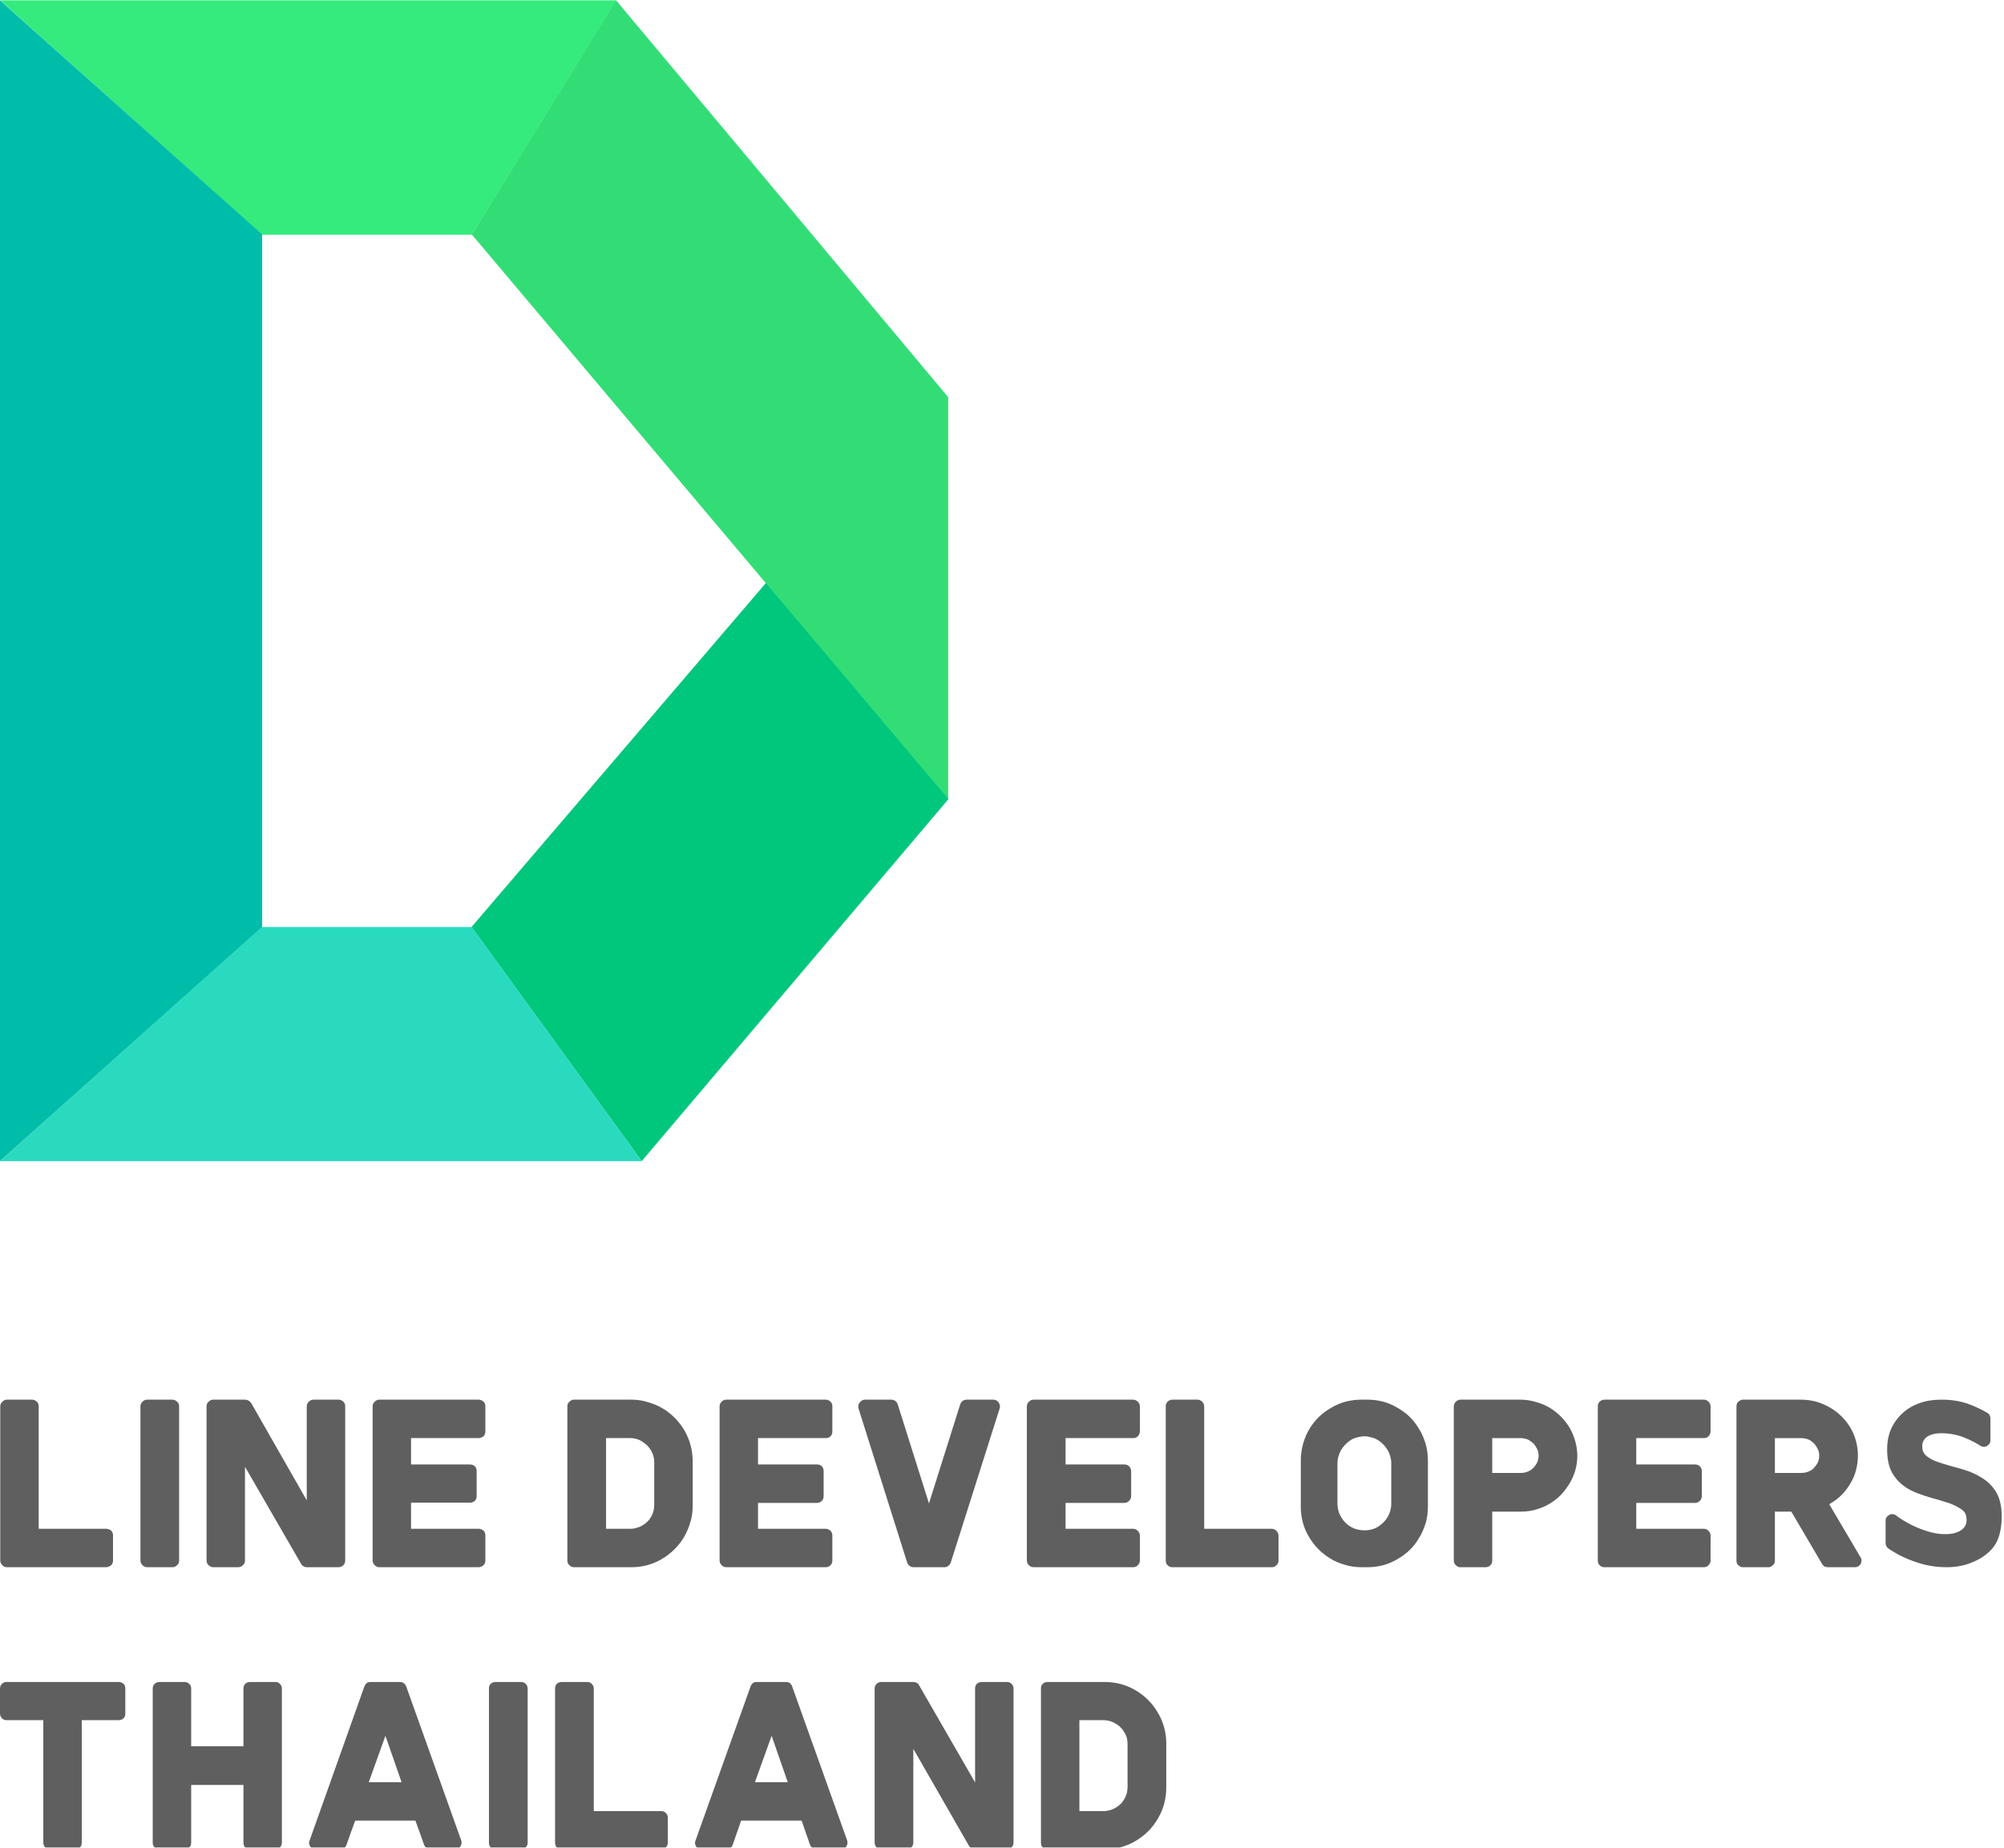
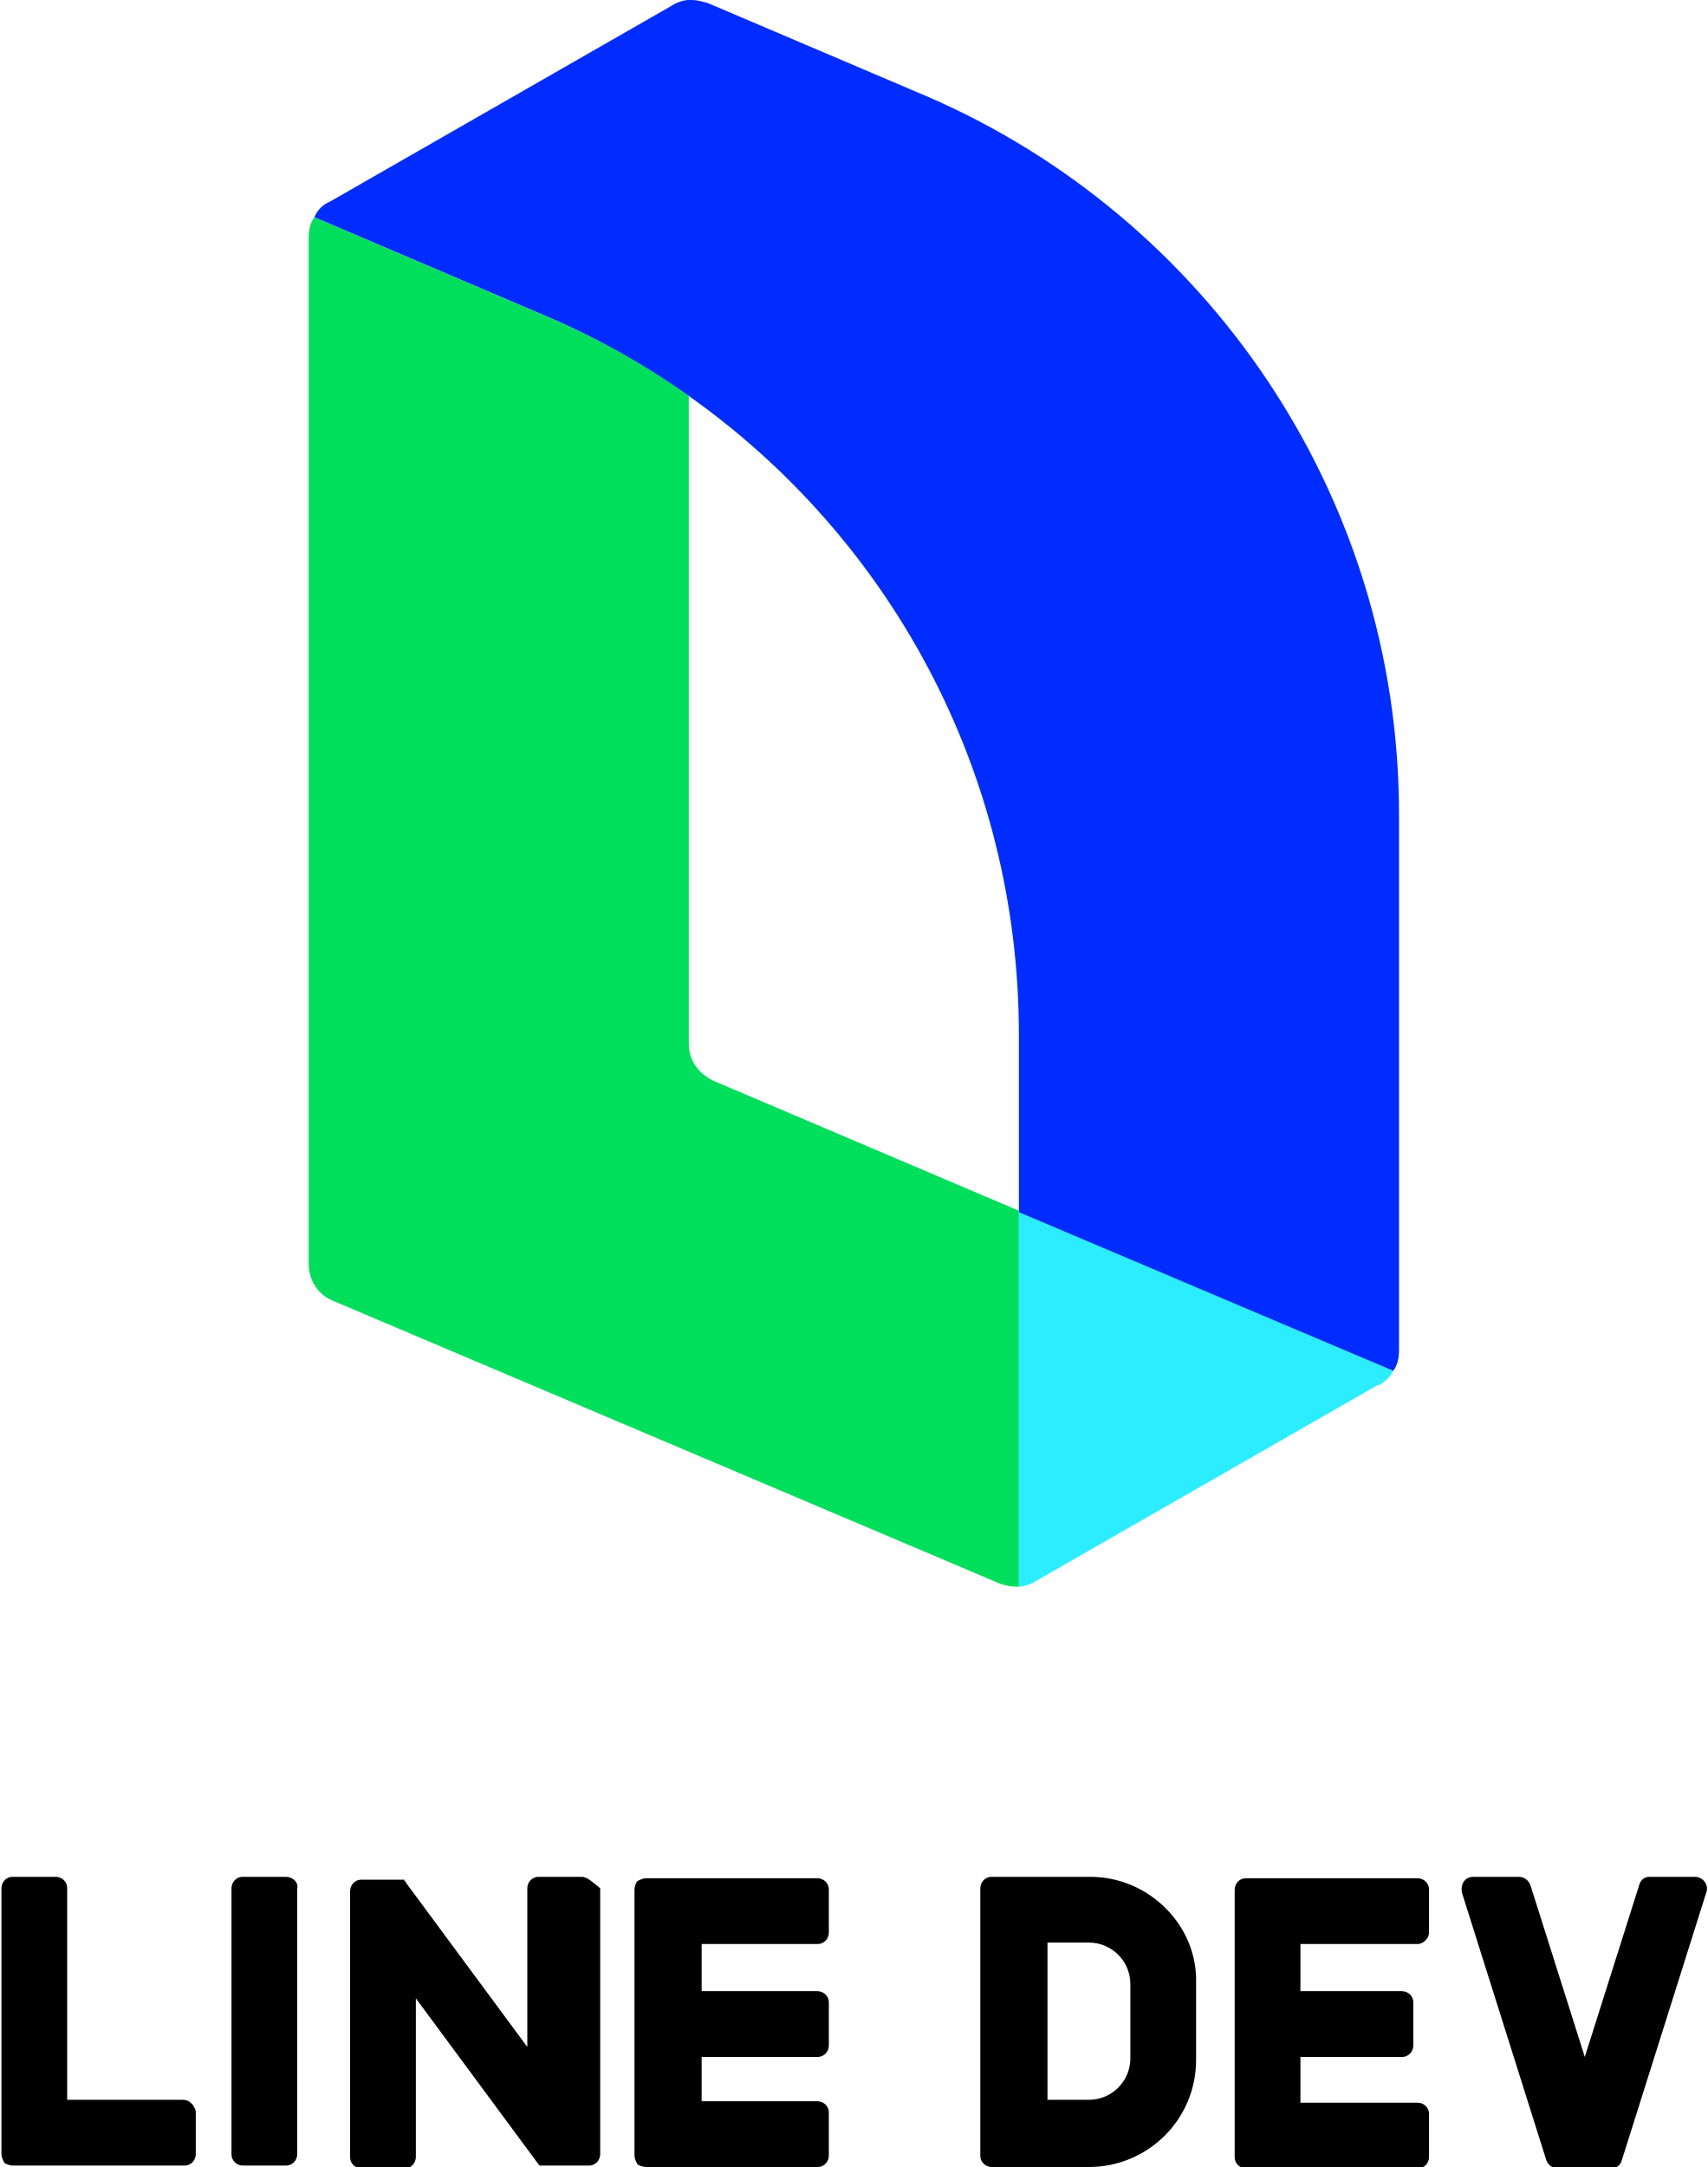
- <svg xmlns="http://www.w3.org/2000/svg" width="296" height="273" preserveAspectRatio="xMidYMid" viewBox="0 0 7820 7210" fill-rule="evenodd" stroke-linejoin="round" stroke-width="28.222">
-   <defs>
-     <clipPath id="A">
-       <path d="M0 0h7820v7210H0z" />
-     </clipPath>
-   </defs>
-   <g clip-path="url(#A)">
-     <path d="M1 0h2404l-564 915h-819L1 0z" fill="#35eb7d" />
-     <path d="M1841 914l1859 2205V1549L2404 0l-563 914z" fill="#33dd76" />
-     <path d="m1840 3617 1149-1343 712 844-1197 1413-664-914z" fill="#00c77c" />
-     <path d="M1023 914L0 0v4531l1023-913V914z" fill="#00bdaa" />
-     <path d="M1841 3617h-819L0 4531h2504l-663-914z" fill="#2adabf" />
-     <path d="M414 5966c7 0 14 3 20 7 5 6 7 12 7 19v98c0 7-2 13-7 18-6 5-13 8-20 8H27c-7 0-13-3-18-8s-8-11-8-18v-602c0-7 3-13 8-18s11-8 18-8h98c7 0 13 3 19 8 5 5 7 11 7 18v478h263zm259 149.997h-99c-7 0-13-2.997-18-7.997s-8-10.995-8-17.997V5488c0-7.002 3-12.998 8-17.997s11-7.998 18-7.998h99c7 0 13 2.998 18 7.998 6 5 8 10.995 8 17.997v602.003c0 7.002-2 12.997-8 17.997-5 5-11 7.997-18 7.997zm550-653.993h98c7 0 14 2.998 19 7.998s7 10.995 7 17.997v602.003c0 7.002-2 12.997-7 17.997s-12 7.997-19 7.997h-123c-5 0-10-.995-14-3.992-4-2.002-7-5-9-9.005l-219-379v366c0 7.002-2 12.997-8 17.997-5 5-11 7.997-18 7.997h-98c-7 0-13-2.997-18-7.997-6-5-8-10.995-8-17.997v-602c0-7.002 2-12.998 8-17.997 5-5 11-7.998 18-7.998h124c4 0 10 .995 14 3.992 4 2.002 7 5 10 9.005l217 379.993V5488c0-7.002 3-12.998 8-17.997s11-7.998 18-7.998zM1868 5612h-264v102.996h230c7 0 14 2.002 19 7.002s7 10.995 7 19.005v97c0 7.997-2 13.992-7 18.992s-12 7.002-19 7.002h-230v102h264c7 0 13 2.998 19 7.002 5 5.995 7 12.002 7 18.992V6090c0 7.002-2 12.997-7 17.997-6 5-12 7.997-19 7.997h-388c-7 0-13-2.997-18-7.997s-8-10.995-8-17.997v-602c0-7.002 3-12.998 8-17.997s11-7.998 18-7.998h388c7 0 13 2.998 19 7.998 5 5 7 10.995 7 17.997v97.995c0 7.002-2 12.998-7 19.005-6 4.005-12 7.002-19 7.002zM489 6590.005v97c0 7.998-2 13.992-7 18.992-6 5-12 7.002-19 7.002H319v478c0 7.997-2 14.005-7 19.004S300 7218 293 7218h-98c-7 0-13-2.998-18-7.998S169 7199 169 7191v-478H27c-8 0-14-2.002-19-7.002s-8-10.995-8-18.992v-97c0-8 3-14.005 8-19.005s11-7 19-7h436c7 0 13 2.002 19 7.002 5 5 7 10.995 7 19.005zm487-26.007h98c7 0 13 2.002 18 7.002s8 10.995 8 19.005V7191c0 7.997-3 14.005-8 19.004s-11 7.998-18 7.998h-98c-7 0-13-2.998-19-7.998-5-5-7-11.007-7-19.004v-224.996H746V7191c0 7.997-2 14.005-8 19.004-5 5-11 7.998-18 7.998h-98c-7 0-13-2.998-18-7.998-6-5-8-11.007-8-19.004v-600.996c0-7.997 2-14.005 8-19.005 5-5 11-7.002 18-7.002h98c7 0 13 2.002 18 7.002 6 5 8 10.995 8 19.005V6815h204v-224.996c0-7.997 2-14.005 7-19.005 6-5 12-7.002 19-7.002zm591 391l-63-181.004-65 181.004h128zm88 245.008c-7-21.007-19-53-34-95h-235c-8 21.007-19 53-34 95-2 5-5 8.992-10 12.997a24.56 24.56 0 0 1-15 5h-94c-9 0-16-4.005-22-11.008-3-5-5-10-5-15 0-2.998 1-5.995 2-8.992L1422 6581c2-5 5-9.005 9-12.997 5-2.998 10-4.005 16-4.005h113c5 0 10 1.008 15 4.005 5 3.992 8 7.997 10 12.997l215 602.003c1 2.998 1 5.995 1 8.992 0 5-2 10-5 15-5 7.002-12 11.008-21 11.008h-94c-6 0-11-2.002-16-5-4-4.005-8-7.997-10-12.997zm378 17.997h-99c-7 0-13-2.998-19-7.998-5-5-7-11.007-7-19.004v-600.996c0-7.997 2-14.005 7-19.005 6-5 12-7.002 19-7.002h99c7 0 13 2.002 18 7.002s8 10.995 8 19.005V7191c0 7.997-3 14.005-8 19.004s-11 7.998-18 7.998zm547-149.997c7 0 13 2 18 7s8 11.008 8 19.005v97c0 7.997-3 14.005-8 19.004s-11 7.998-18 7.998h-387c-7 0-15-2.998-20-7.998s-7-11.007-7-19.004v-600.996c0-8 2-14.005 7-19.005s13-7.002 20-7.002h98c7 0 13 2.002 18 7.002s8 10.995 8 19.005v478h263zm494-113.008l-63-181.004-65 181.004h128zm87 245.008l-33-94.998h-236l-33 94.998c-2 5-5 8.992-10 12.997a24.56 24.56 0 0 1-15 5h-95c-9 0-17-4.005-22-11.008-3-5-5-10-5-15 0-2.998 1-5.995 2-8.992L2929 6581c2-5 5-9.005 9-12.997 5-2.998 10-4.005 16-4.005h113c5 0 10 1.008 15 4.005 4 3.992 8 7.997 9 12.997l215 602.003c0 2.998 1 5.995 1 8.992 0 5-2 10-5 15-5 7.002-12 11.008-21 11.008h-95c-5 0-10-2.002-15-5-4-4.005-8-7.997-10-12.997zm670-636.008h98c7 0 13 2.002 18 7.002s8 10.995 8 19.005V7191c0 7.997-3 14.005-8 19.004s-11 7.998-18 7.998h-124c-4 0-9-2.002-13-4.005s-7-5-10-8.992L3564 6825v366c0 7.997-3 14.005-8 19.004s-11 7.998-18 7.998h-98c-7 0-14-2.998-19-7.998s-8-11.007-8-19.004v-600.996c0-7.997 3-14.005 8-19.005s12-7.002 19-7.002h123c5 0 10 1.008 14 2.998 4 2.002 7 6.007 9 9.005l219 380.005v-366c0-7.997 2-14.005 7-19.005 6-5 12-7.002 19-7.002zm569 243.006c0-9.005-1-17.002-3-26.007-3-7.998-6-15.995-11-22.997-8-12.997-19-24.005-33-32.002S4324 6713 4307 6713h-95v355.006h95c9 0 17-2.002 26-4.005 8-2.997 16-6.007 23-11.007 14-7.997 24-18.992 32-32.997 8-13.992 12-28.992 12-45.994v-167zm151-2.998V6977c0 42.997-11 82.996-32 119.002-21 35.994-48 64.004-82 85-19 12.002-39 20.995-60 27.002-21 5.995-44 10-67 10h-222c-7 0-13-2.998-19-7.998-5-5-7-11.007-7-19.004v-600.996c0-7.997 2-14.005 7-19.005 6-5 12-7.002 19-7.002h222c23 0 46 2.998 67 9.005 21 5.995 41 15 60 27.002 34 20.994 61 49.004 82 84.998s32 75.994 32 119.003zM2553 5707c0-17.002-4-32.002-12-45.994-8-14.005-19-25-33-34.004-7-5-15-9.005-23-11.008-8-2.997-17-3.992-26-3.992h-94V5966h94c9 0 18-.995 26-4.005 8-2.002 16-5 23-10 14-7.997 25-18.992 33-32.997 8-13.992 12-30 12-47V5707zm150-4.005V5876c0 22.997-3 45.994-10 67-6 20.994-15 40.994-26 59-21 34.005-50 62-86 83-36 20.995-75 30.994-118 30.994h-223c-7 0-13-2.002-18-7.997-6-4.005-8-10.995-8-17.997v-602c0-7.002 2-12.998 8-17.997 5-5 11-7.998 18-7.998h223c23 0 45 2.998 66 10 22 5.995 42 15 60 25.994 34 21.007 62 50 83 86.006 20 35.994 31 75.993 31 119.002zM3222 5612h-264v102.996h230c8 0 14 2.002 19 7.002s7 12.002 7 19.005v97c0 7.997-2 13.992-7 18.992s-11 7.998-19 7.998h-230V5966h264c7 0 14 2.998 19 7.998s7 11.007 7 19.005v97c0 7.002-2 13.992-7 17.997-5 5.995-12 7.997-19 7.997h-388c-7 0-13-2.002-18-7.997-5-4.005-8-10.995-8-17.997V5488c0-7.002 3-12.998 8-17.997s11-7.998 18-7.998h388c7 0 14 2.998 19 7.998s7 10.995 7 17.997v97.995c0 7.002-2 14.005-7 19.005s-12 7.002-19 7.002zm550-149.997h103c10 0 17 3.992 22 10.995 3 5 5 10 5 15 0 2.997 0 5-1 7.997L3710 6098c-2 5-5 10-10 12.998-4 4.005-10 5-15 5h-119c-6 0-12-.995-16-5-5-2.998-8-7.998-10-12.998l-190-602.003c0-2.998-1-5-1-7.997 0-5 2-10 6-15 5-7.002 12-10.995 21-10.995h102c6 0 11 2.002 16 5 4 3.992 8 7.997 9 12.997l122 386.995L3747 5480c2-5 5-9.005 9-12.997 5-2.998 10-5 16-5zM4421 5612h-263v102.996h229c8 0 14 2.002 19 7.002s8 12.002 8 19.005v97c0 7.997-3 13.992-8 18.992s-11 7.998-19 7.998h-229V5966h263c8 0 14 2.998 19 7.998s8 11.007 8 19.005v97c0 7.002-3 13.992-8 17.997-5 5.995-11 7.997-19 7.997h-387c-8 0-14-2.002-19-7.997-5-4.005-8-10.995-8-17.997V5488c0-7.002 3-12.998 8-17.997s11-7.998 19-7.998h387c8 0 14 2.998 19 7.998s8 10.995 8 17.997v97.995c0 7.002-3 14.005-8 19.005s-11 7.002-19 7.002zm542 354c7 0 13 2.998 18 7.998s8 11.007 8 19.005v97c0 7.002-3 13.992-8 17.997-5 5.995-11 7.997-18 7.997h-388c-7 0-14-2.002-19-7.997-5-4.005-7-10.995-7-17.997V5488c0-7.002 2-12.998 7-17.997s12-7.998 19-7.998h98c7 0 13 2.998 18 7.998s8 10.995 8 17.997v478h264zm466-256.002c0-17.997-5-35-14-50.994-9-15-21-27.997-36-37.997-8-5-16-8.992-25-10.995-10-2.997-19-5-29-5-11 0-21 2.002-31 5-9 2.003-18 5.995-25 10.995-15 10.013-27 22.997-36 37.997-9 15.994-14 32.997-14 50.994v158.007c0 10 2 20 4 28.992 3 10 7 17.997 12 26.007 9 15 22 27.002 37 35.994 16 9.005 33 12.998 53 12.998 10 0 19-.995 29-3.992 9-2.003 17-6.008 25-11.008 15-10 27-22.002 36-37.002 9-16.007 14-32.997 14-52v-158.007zm143-10V5879c0 22.997-3 45-9 66.006-7 20.994-15 40.994-27 59.004-20 34.004-48 61.006-84 81.006C5417 6106 5378 6116 5335 6116h-21c-24 0-46-2.998-68-10-21-5.995-40-13.992-58-25.994-34-21.007-61-49.004-81-84.003-21-35-31-75-31-117v-179c0-22.997 3-45 9-65.994 6-22.002 15-42.002 26-60 21-34.004 49-61.006 85-81.006 35-20.995 74-30.994 118-30.994h21c43 0 82 10 117 30.994 36 20 64 47 84 81.006 12 17.997 20 37.997 27 60 6 20.995 9 42.997 9 65.994zm432-18.992c0-9.005-2-17.997-5-25-4-7.997-9-16.007-15-22.997-7-5.995-15-12.002-23-15.995-9-2.997-19-5-29-5h-109v135.992h109c10 0 20-.995 29-5 8-2.998 16-7.998 23-15 6-7.002 11-13.992 15-22.002 3-7.997 5-16.007 5-25zm151-2.998v2.998c0 37.997-10 72.996-29 105.993-19 32.002-43 59.004-74 77.996-17 11.007-35 19.004-55 25.012-19 5.995-40 8.992-61 8.992h-113v191.004c0 7.002-2 13.992-7 17.997-5 5.995-12 7.997-19 7.997h-98c-7 0-13-2.002-18-7.997-5-4.005-8-10.995-8-17.997V5488c0-7.002 3-12.998 8-17.997s11-7.998 18-7.998h233c21 0 42 2.998 61 8.992 20 5 38 12.997 55 22.997 31 19.005 56 44.004 76 76.006 19 32.997 30 69.003 31 107.995zM6649 5612h-264v102.996h230c7 0 13 2.002 18 7.002s8 12.002 8 19.005v97c0 7.997-3 13.992-8 18.992s-11 7.998-18 7.998h-230V5966h264c7 0 13 2.998 18 7.998s8 11.007 8 19.005v97c0 7.002-3 13.992-8 17.997-5 5.995-11 7.997-18 7.997h-388c-7 0-14-2.002-19-7.997-5-4.005-7-10.995-7-17.997V5488c0-7.002 2-12.998 7-17.997s12-7.998 19-7.998h388c7 0 13 2.998 18 7.998s8 10.995 8 17.997v97.995c0 7.002-3 14.005-8 19.005s-11 7.002-18 7.002zm277 135.992h101c11 0 20-.995 29-5 9-2.997 16-7.997 23-15 6-7.002 11-13.992 15-21.99 3-7.997 5-16.007 5-25 0-9.005-2-17.997-5-25-4-7.997-9-16.007-15-22.997-7-5.995-14-12.002-23-15.995-9-2.997-18-5-29-5h-101v135.992zm312 368.003h-106c-4 0-8-.995-13-2.997-4-2.998-7-5.995-9-10l-120-204h-64v191.004c0 7.002-2 13.992-8 17.997-5 5.995-11 7.997-18 7.997h-98c-7 0-13-2.002-19-7.997-5-4.005-7-10.995-7-17.997V5488c0-7.002 2-12.998 7-17.997 6-5 12-7.998 19-7.998h226c21 0 41 2.998 60 7.998 20 5.995 38 13.992 55 23.992 32 19.005 57 44.004 77 76.006 19 32.002 29 67.996 30 107 0 40.994-9 79.003-30 112.995-20 34.004-47 61.006-82 79.998l122 207.012c3 3.992 4 8.992 4 12.997 0 3.992-1 8.992-3 12.997-6 9.005-13 12.997-23 12.997zM7754 5513c4 2.002 7 5 9 7.997 2 4.005 4 9.005 4 12.997v86.988c0 10.013-5 17.002-14 22.002-8 5-17 4.005-25-.995-20-12.998-42-24.005-68-34.005-27-10-55-15-86-15-22 0-40 5-53 12.997-13 9.005-20 21.007-20 37.002V5645c0 12.002 3 22.002 9 29.004 6 7.997 18 15.995 35 25 10 3.992 21 7.997 34 12.002 13 3.992 29 8.992 48 13.992 20 5 39 11.008 56 17.002 18 7.002 33 14.005 47 22.997 26 15 46 35 60 59.004s21 55 21 92.996v1.008c0 30.994-4 57.996-12 80.993-8 24.004-22 45-43 62-19 17.002-43 30-70 40s-58 15-90 15-62-3.992-90-10.995c-29-7.997-54-17.002-77-27.997-12-5-23-11.008-33-17.002-10-6.007-19-11.007-27-17.002-3-2.003-6-5-8-9.005-2-3.992-3-6.99-3-10.995v-89.003c0-10 5-17.002 14-22.002s17-3.992 26 1.008c8 7.002 18 12.997 27 18.992 10 6.008 21 12.002 32 17.997 20 10 42 18.992 65 25.995 22 7.002 45 10.994 69 10.994 26 0 46-5 61-15s22-22.997 22-40v-2.002c0-7.998-2-15.995-5-23.992-4-7.997-13-16.007-30-25.012-8-5-18-8.992-30-14.005l-45-13.992c-20-5-39-10.995-57-16.99-18-6.02-34-12.002-50-20.012-28-14.005-51-33.992-67-57.997-17-23.992-26-58.01-26-101.006v-1.99c0-27.997 5-54.004 15-77.996 11-24.018 26-45.012 45-62 19-17.997 42-31.007 68-40 25-9.005 53-12.997 84-12.997 37 0 71 5 103 15.995 30 10.995 55 22.997 75 35z" fill="#5f5f5f" />
-   </g>
+ <svg xmlns="http://www.w3.org/2000/svg" viewBox="0 0 119.5 151.6">
+   <path d="M71.3 111c.4 0 .9-.2 1.2-.4l23.9-13.7h.1a2.41 2.41 0 0 0 1-1L71.3 84.7V111z" fill="#2cedff" />
+   <path d="M65 6.8L49.5.2c-.4-.1-.7-.2-1.1-.2h-.2c-.4 0-.9.2-1.2.4L23.1 14.1a1.98 1.98 0 0 0-1.1 1.1l16.4 7c3.5 1.5 6.8 3.4 9.8 5.5 14 9.9 23.1 26.2 23.1 44.7v12.4l26.2 11.1c.3-.4.4-.9.4-1.5V57c0-22.5-13.6-41.8-32.9-50.2z" fill="#002cff" />
+   <path d="M49.9 75.6c-.8-.4-1.7-1.2-1.7-2.6V27.7c-3.1-2.2-6.3-4-9.8-5.5l-16.4-7c-.3.4-.4.9-.4 1.5v71.7c0 1.2.7 2.2 1.7 2.6L70 110.8c.3.1.7.2 1.1.2h.2V84.7l-21.4-9.1z" fill="#00df5b" />
+   <path d="M20 131.3h-3c-.5 0-.8.4-.8.8v18.6c0 .5.4.8.8.8h3c.5 0 .8-.4.8-.8v-18.6c.1-.4-.3-.8-.8-.8zm20.7 0h-3c-.5 0-.8.4-.8.8v11.1l-8.5-11.5s0-.1-.1-.1v-.1h-3c-.5 0-.8.4-.8.8v18.6c0 .5.4.8.8.8h3c.5 0 .8-.4.8-.8v-11.1l8.5 11.5c.1.1.1.2.2.2h3.4c.5 0 .8-.4.8-.8v-18.6c-.5-.4-.9-.8-1.3-.8zm-27.9 15.6H4.7v-14.8c0-.5-.4-.8-.8-.8h-3c-.5 0-.8.4-.8.8v18.6c0 .2.1.4.2.6.1.1.4.2.6.2h12c.5 0 .8-.4.8-.8v-3c-.1-.4-.4-.8-.9-.8zM57.2 136c.5 0 .8-.4.8-.8v-3c0-.5-.4-.8-.8-.8h-12c-.2 0-.4.1-.6.2-.1.1-.2.4-.2.6v18.6c0 .2.1.4.2.6.1.1.4.2.6.2h12c.5 0 .8-.4.8-.8v-3c0-.5-.4-.8-.8-.8h-8.1v-3.1h8.1c.5 0 .8-.4.8-.8v-3c0-.5-.4-.8-.8-.8h-8.1V136h8.1zm42.8-.8v-3c0-.5-.4-.8-.8-.8h-12c-.5 0-.8.4-.8.8v18.7c0 .5.4.8.8.8h12c.5 0 .8-.4.8-.8v-3c0-.5-.4-.8-.8-.8H91v-3.2h7.1c.5 0 .8-.4.8-.8v-3c0-.5-.4-.8-.8-.8H91V136h8.2c.4 0 .8-.4.8-.8zm-23.7-3.9h-6.9c-.5 0-.8.4-.8.8v18.7c0 .5.4.8.8.8h6.8c4.1 0 7.5-3.3 7.5-7.5v-5.4c.1-4-3.3-7.4-7.4-7.4zm2.8 12.7c0 1.6-1.3 2.9-2.9 2.9h-2.9v-11h2.9c1.6 0 2.9 1.3 2.9 2.9v5.2zm35.6-12.1l-3.8 12-3.8-12c-.1-.3-.4-.6-.8-.6h-3.2c-.6 0-.9.5-.8 1.1l5.9 18.7c.1.3.4.6.8.6h3.7c.4 0 .7-.2.8-.6l5.9-18.7c.2-.5-.2-1.1-.8-1.1h-3.2c-.3 0-.6.2-.7.6z" />
</svg>
